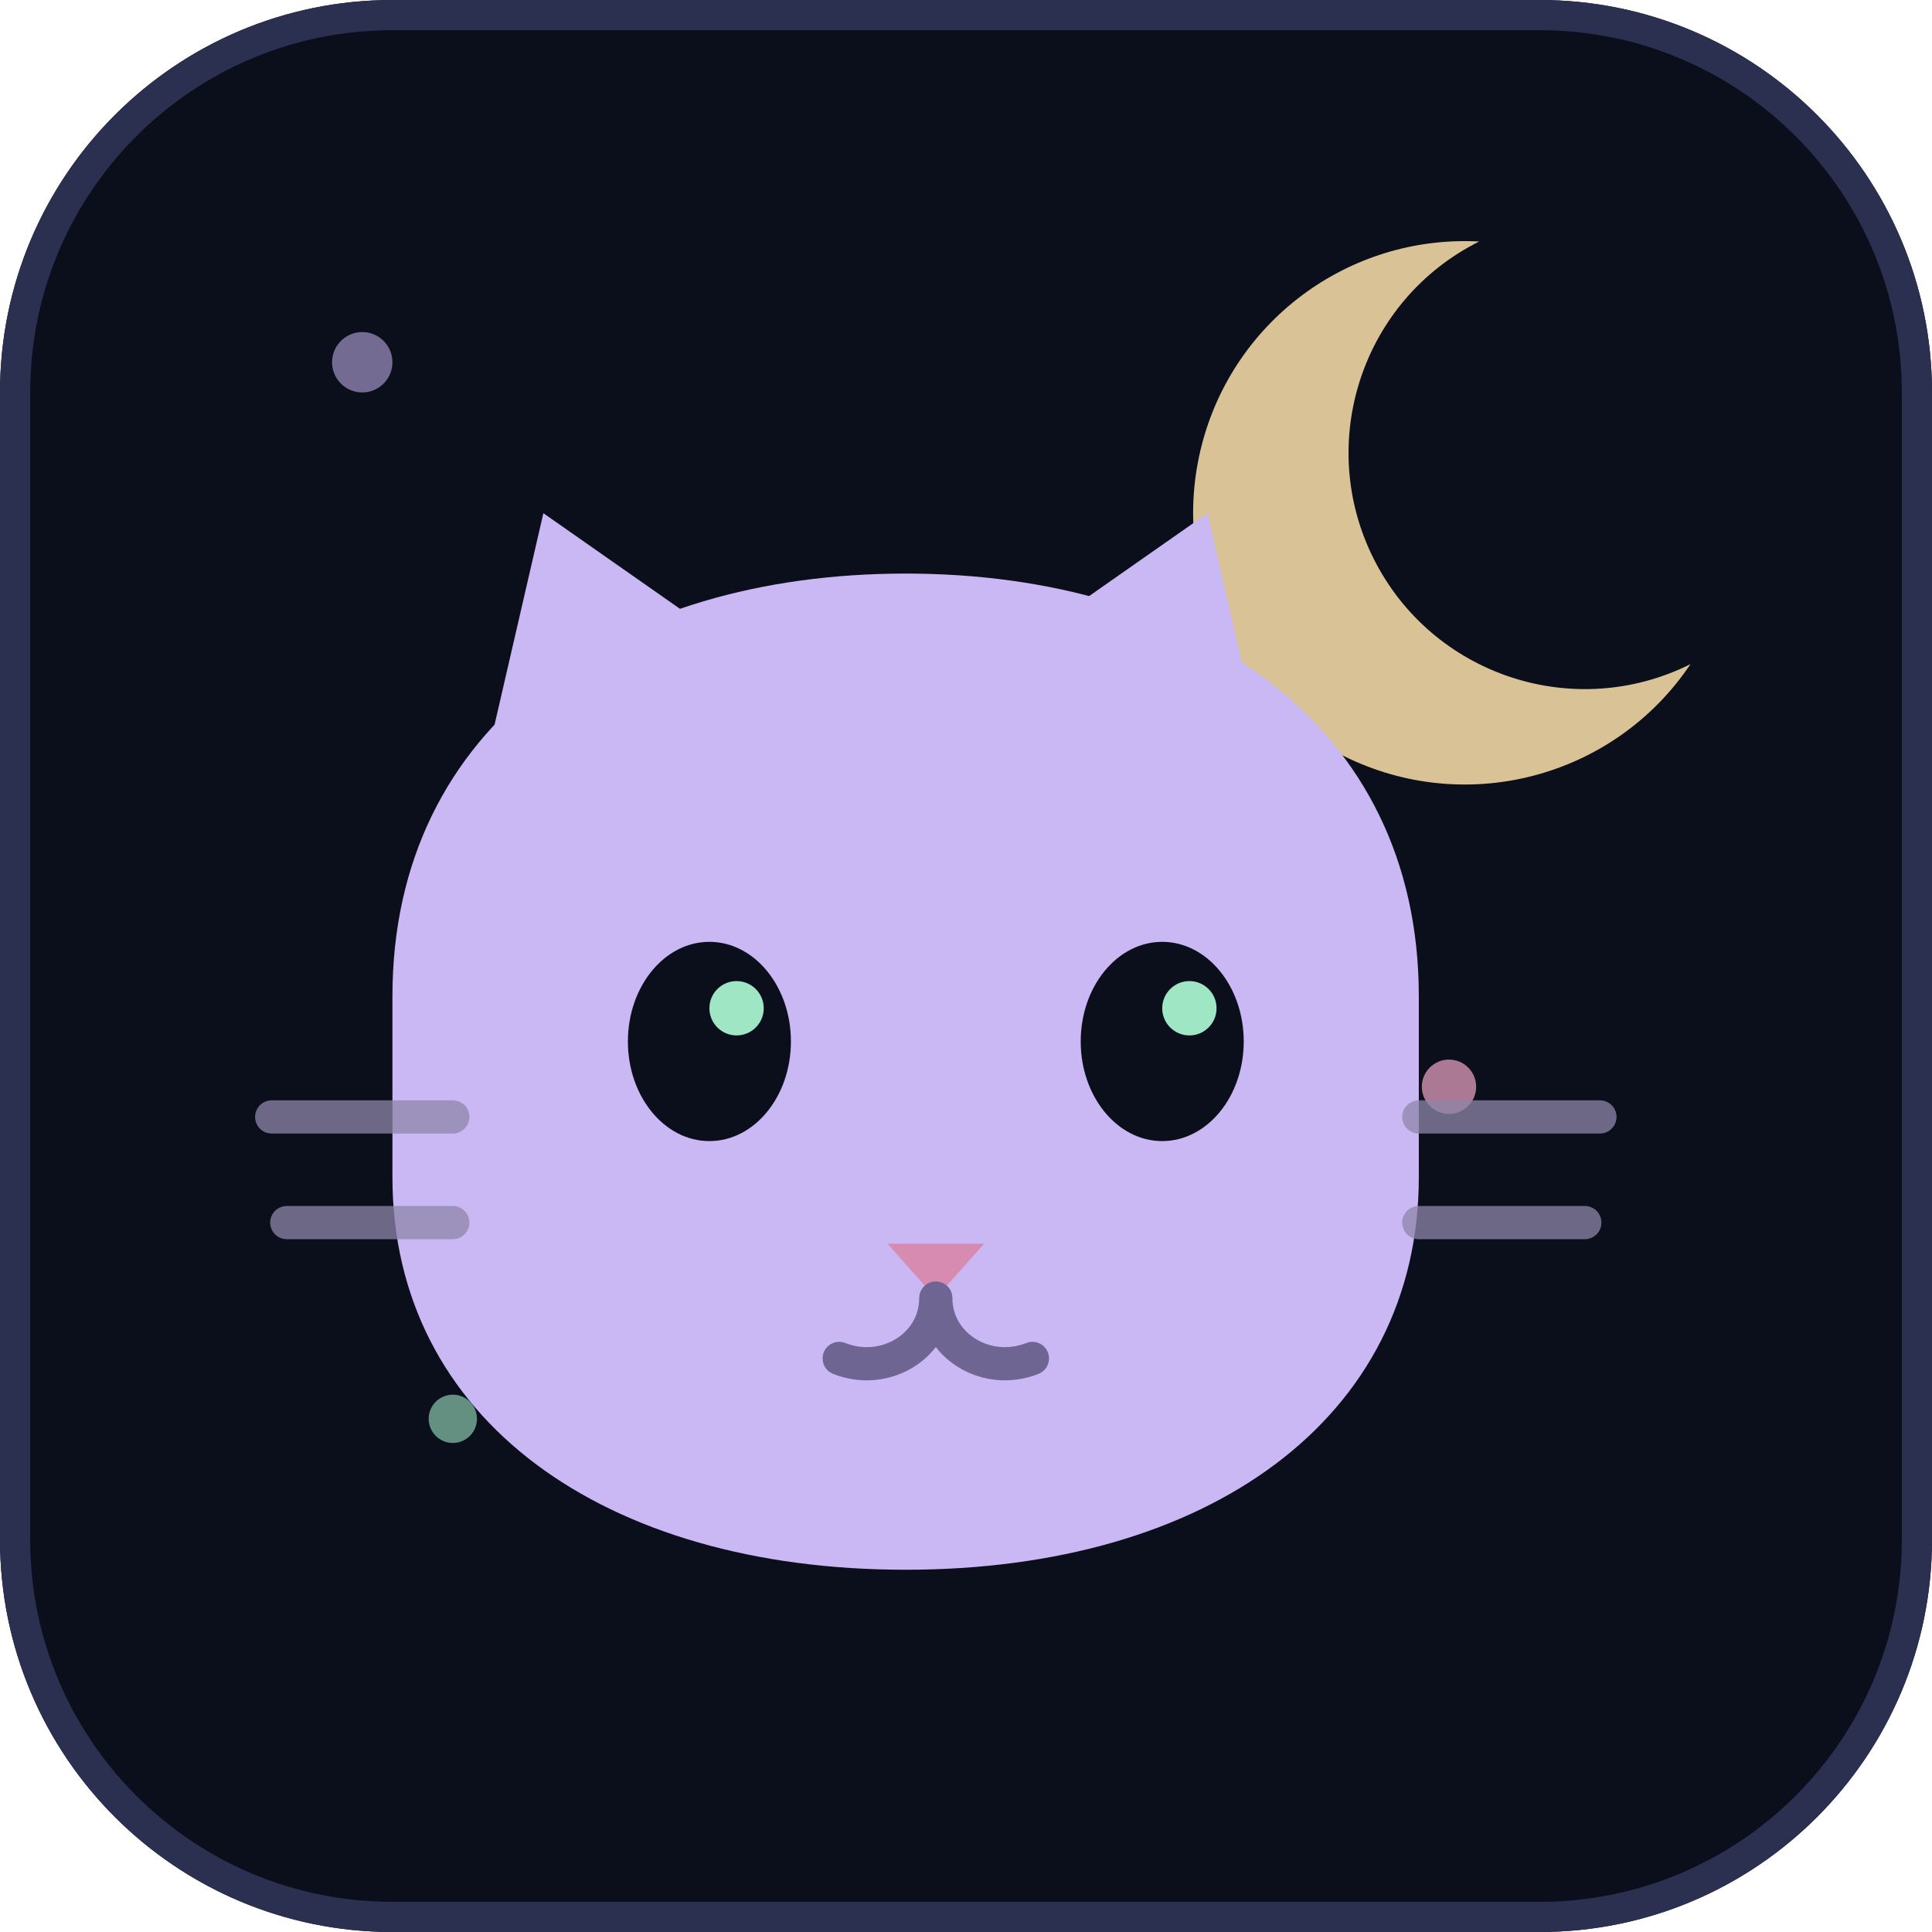
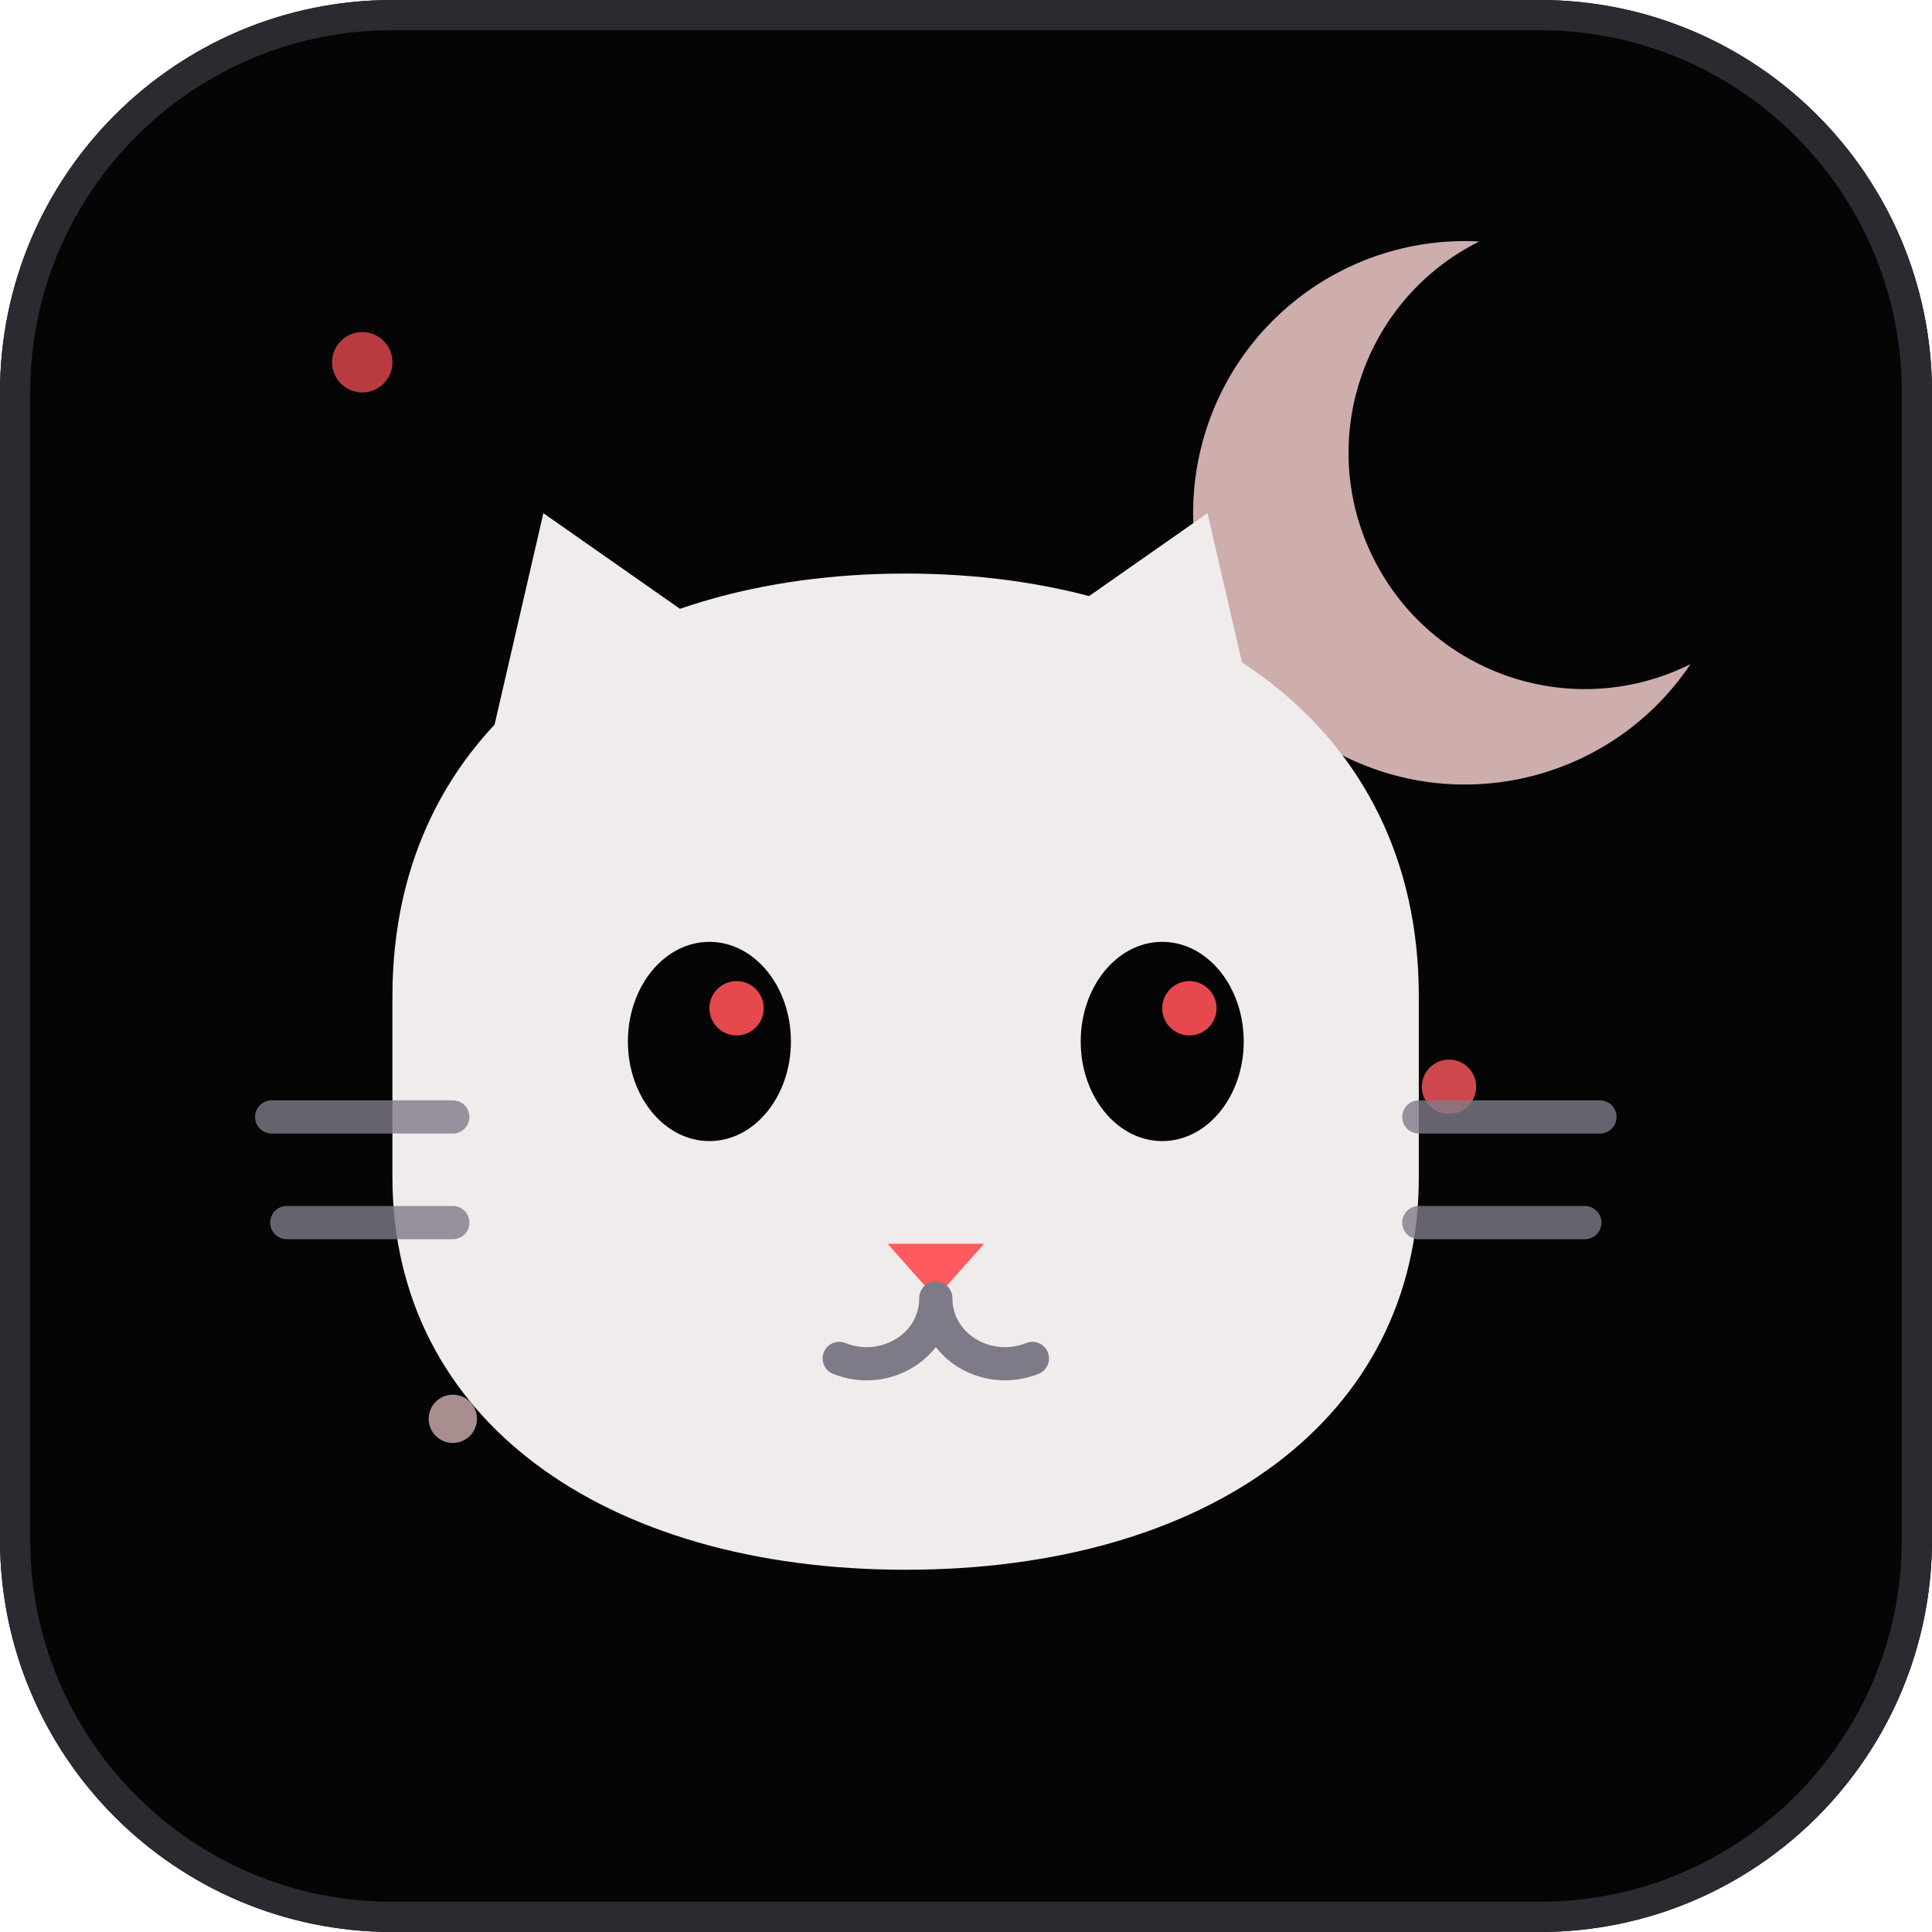
- <svg xmlns="http://www.w3.org/2000/svg" viewBox="0 0 64 64" role="img" aria-label="A small lavender cat beneath a crescent moon">
-   <rect width="64" height="64" rx="13" fill="#0b0e1b" />
-   <rect x="0.5" y="0.5" width="63" height="63" rx="12.5" fill="none" stroke="#2c3050" />
-   <circle cx="12" cy="12" r="1" fill="#c9b8f4" opacity="0.55" />
-   <circle cx="48" cy="36" r="0.9" fill="#efa7c8" opacity="0.7" />
-   <circle cx="15" cy="47" r="0.8" fill="#9fe6c4" opacity="0.6" />
-   <path d="M49 8a9 9 0 1 0 7 14 7.4 7.4 0 1 1-7-14Z" fill="#f1d6a4" opacity="0.9" />
-   <path d="M15 30 18 17l10 7Z" fill="#c9b8f4" />
-   <path d="M43 30 40 17l-10 7Z" fill="#c9b8f4" />
-   <path d="M13 33c0-9 7.4-14 17-14s17 5 17 14v6c0 8-7 13-17 13S13 47 13 39Z" fill="#c9b8f4" />
-   <ellipse cx="23.5" cy="34.5" rx="2.7" ry="3.3" fill="#0b0e1b" />
-   <ellipse cx="38.5" cy="34.5" rx="2.7" ry="3.3" fill="#0b0e1b" />
-   <circle cx="24.4" cy="33.4" r="0.9" fill="#9fe6c4" />
-   <circle cx="39.4" cy="33.4" r="0.9" fill="#9fe6c4" />
-   <path d="M29.4 41.2h3.2L31 43Z" fill="#d78bb0" />
-   <path d="M31 43c0 1.6-1.7 2.6-3.2 2M31 43c0 1.6 1.7 2.6 3.2 2" fill="none" stroke="#6f6592" stroke-width="1.1" stroke-linecap="round" />
-   <path d="M15 37h-6M15 40.5H9.5M47 37h6M47 40.5h5.5" stroke="#8d86a8" stroke-width="1.1" stroke-linecap="round" opacity="0.75" />
+ <svg xmlns="http://www.w3.org/2000/svg" viewBox="0 0 64 64" role="img" aria-label="A small pale cat beneath a violet crescent moon">
+   <rect width="64" height="64" rx="13" fill="#050506" />
+   <rect x="0.5" y="0.5" width="63" height="63" rx="12.5" fill="none" stroke="#2a2a30" />
+   <circle cx="12" cy="12" r="1" fill="#e5484d" opacity="0.8" />
+   <circle cx="48" cy="36" r="0.9" fill="#ff5a5f" opacity="0.8" />
+   <circle cx="15" cy="47" r="0.8" fill="#e0bcbc" opacity="0.75" />
+   <path d="M49 8a9 9 0 1 0 7 14 7.4 7.4 0 1 1-7-14Z" fill="#e0bcbc" opacity="0.92" />
+   <path d="M15 30 18 17l10 7Z" fill="#f0ecec" />
+   <path d="M43 30 40 17l-10 7Z" fill="#f0ecec" />
+   <path d="M13 33c0-9 7.4-14 17-14s17 5 17 14v6c0 8-7 13-17 13S13 47 13 39Z" fill="#f0ecec" />
+   <ellipse cx="23.5" cy="34.5" rx="2.7" ry="3.3" fill="#050506" />
+   <ellipse cx="38.5" cy="34.5" rx="2.7" ry="3.3" fill="#050506" />
+   <circle cx="24.4" cy="33.4" r="0.9" fill="#e5484d" />
+   <circle cx="39.4" cy="33.4" r="0.9" fill="#e5484d" />
+   <path d="M29.4 41.2h3.2L31 43Z" fill="#ff5a5f" />
+   <path d="M31 43c0 1.6-1.7 2.6-3.2 2M31 43c0 1.6 1.7 2.6 3.2 2" fill="none" stroke="#7f7a88" stroke-width="1.1" stroke-linecap="round" />
+   <path d="M15 37h-6M15 40.5H9.5M47 37h6M47 40.5h5.5" stroke="#7f7a88" stroke-width="1.1" stroke-linecap="round" opacity="0.8" />
</svg>
